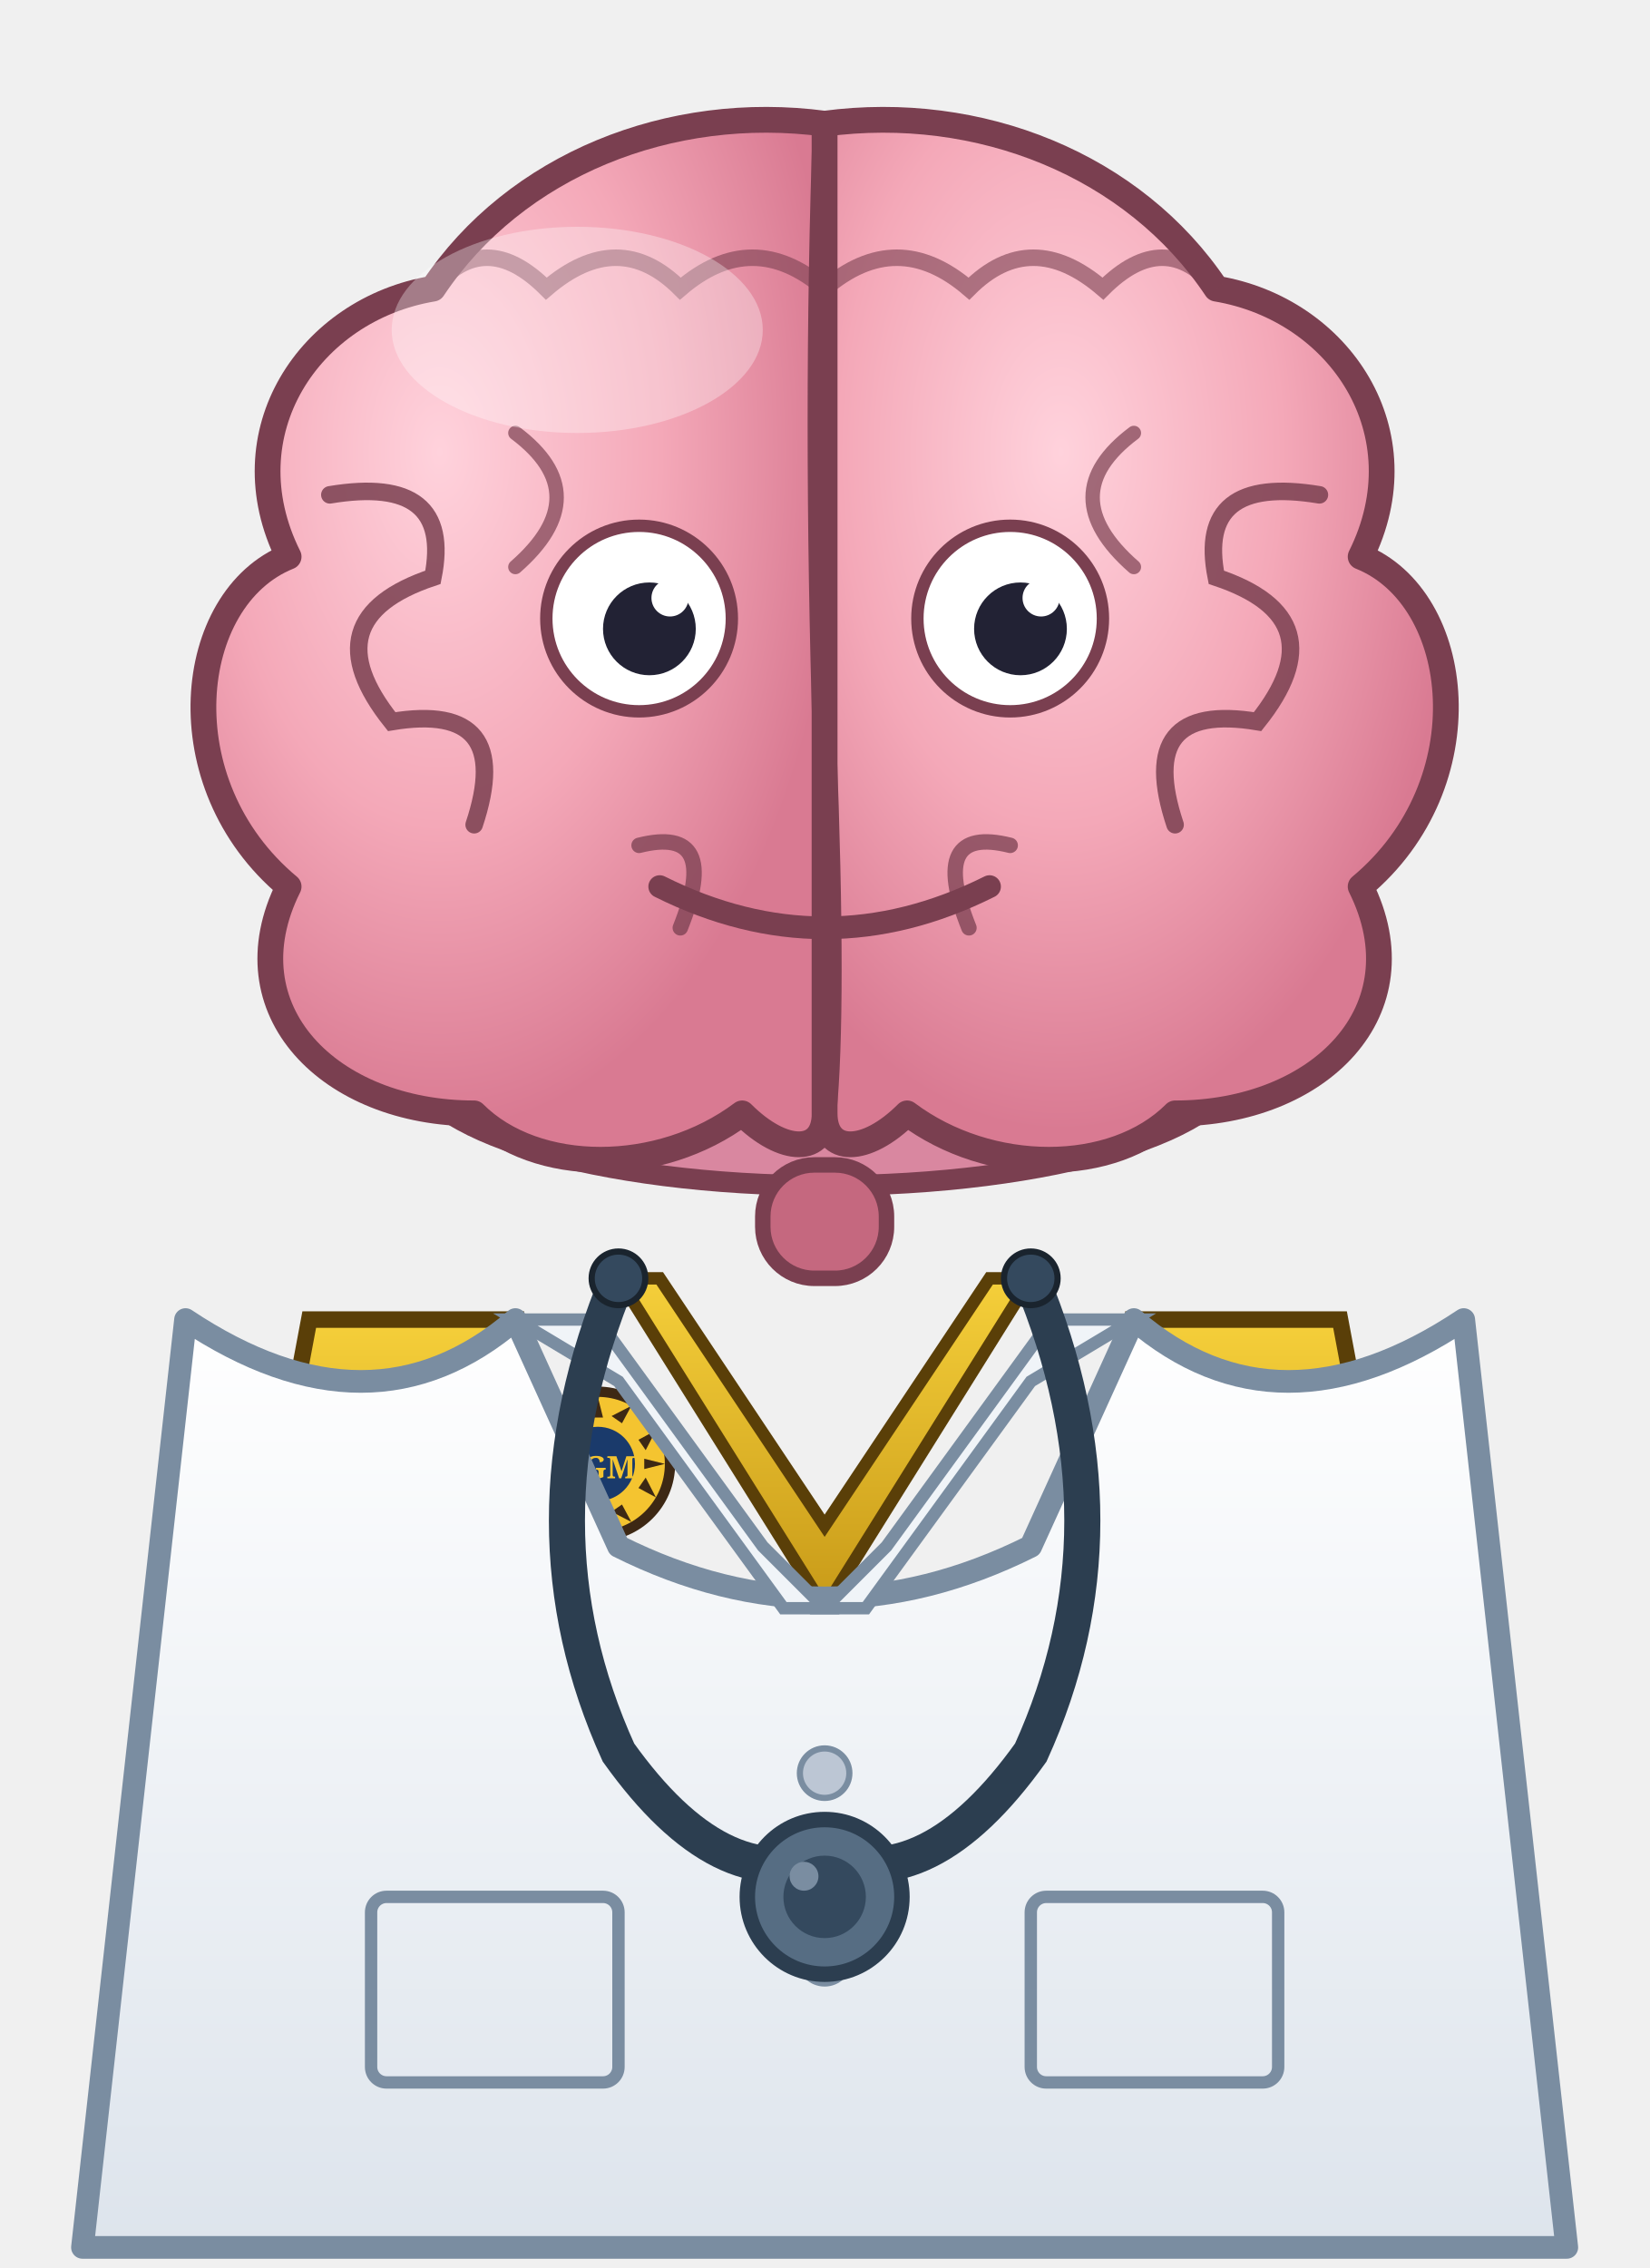
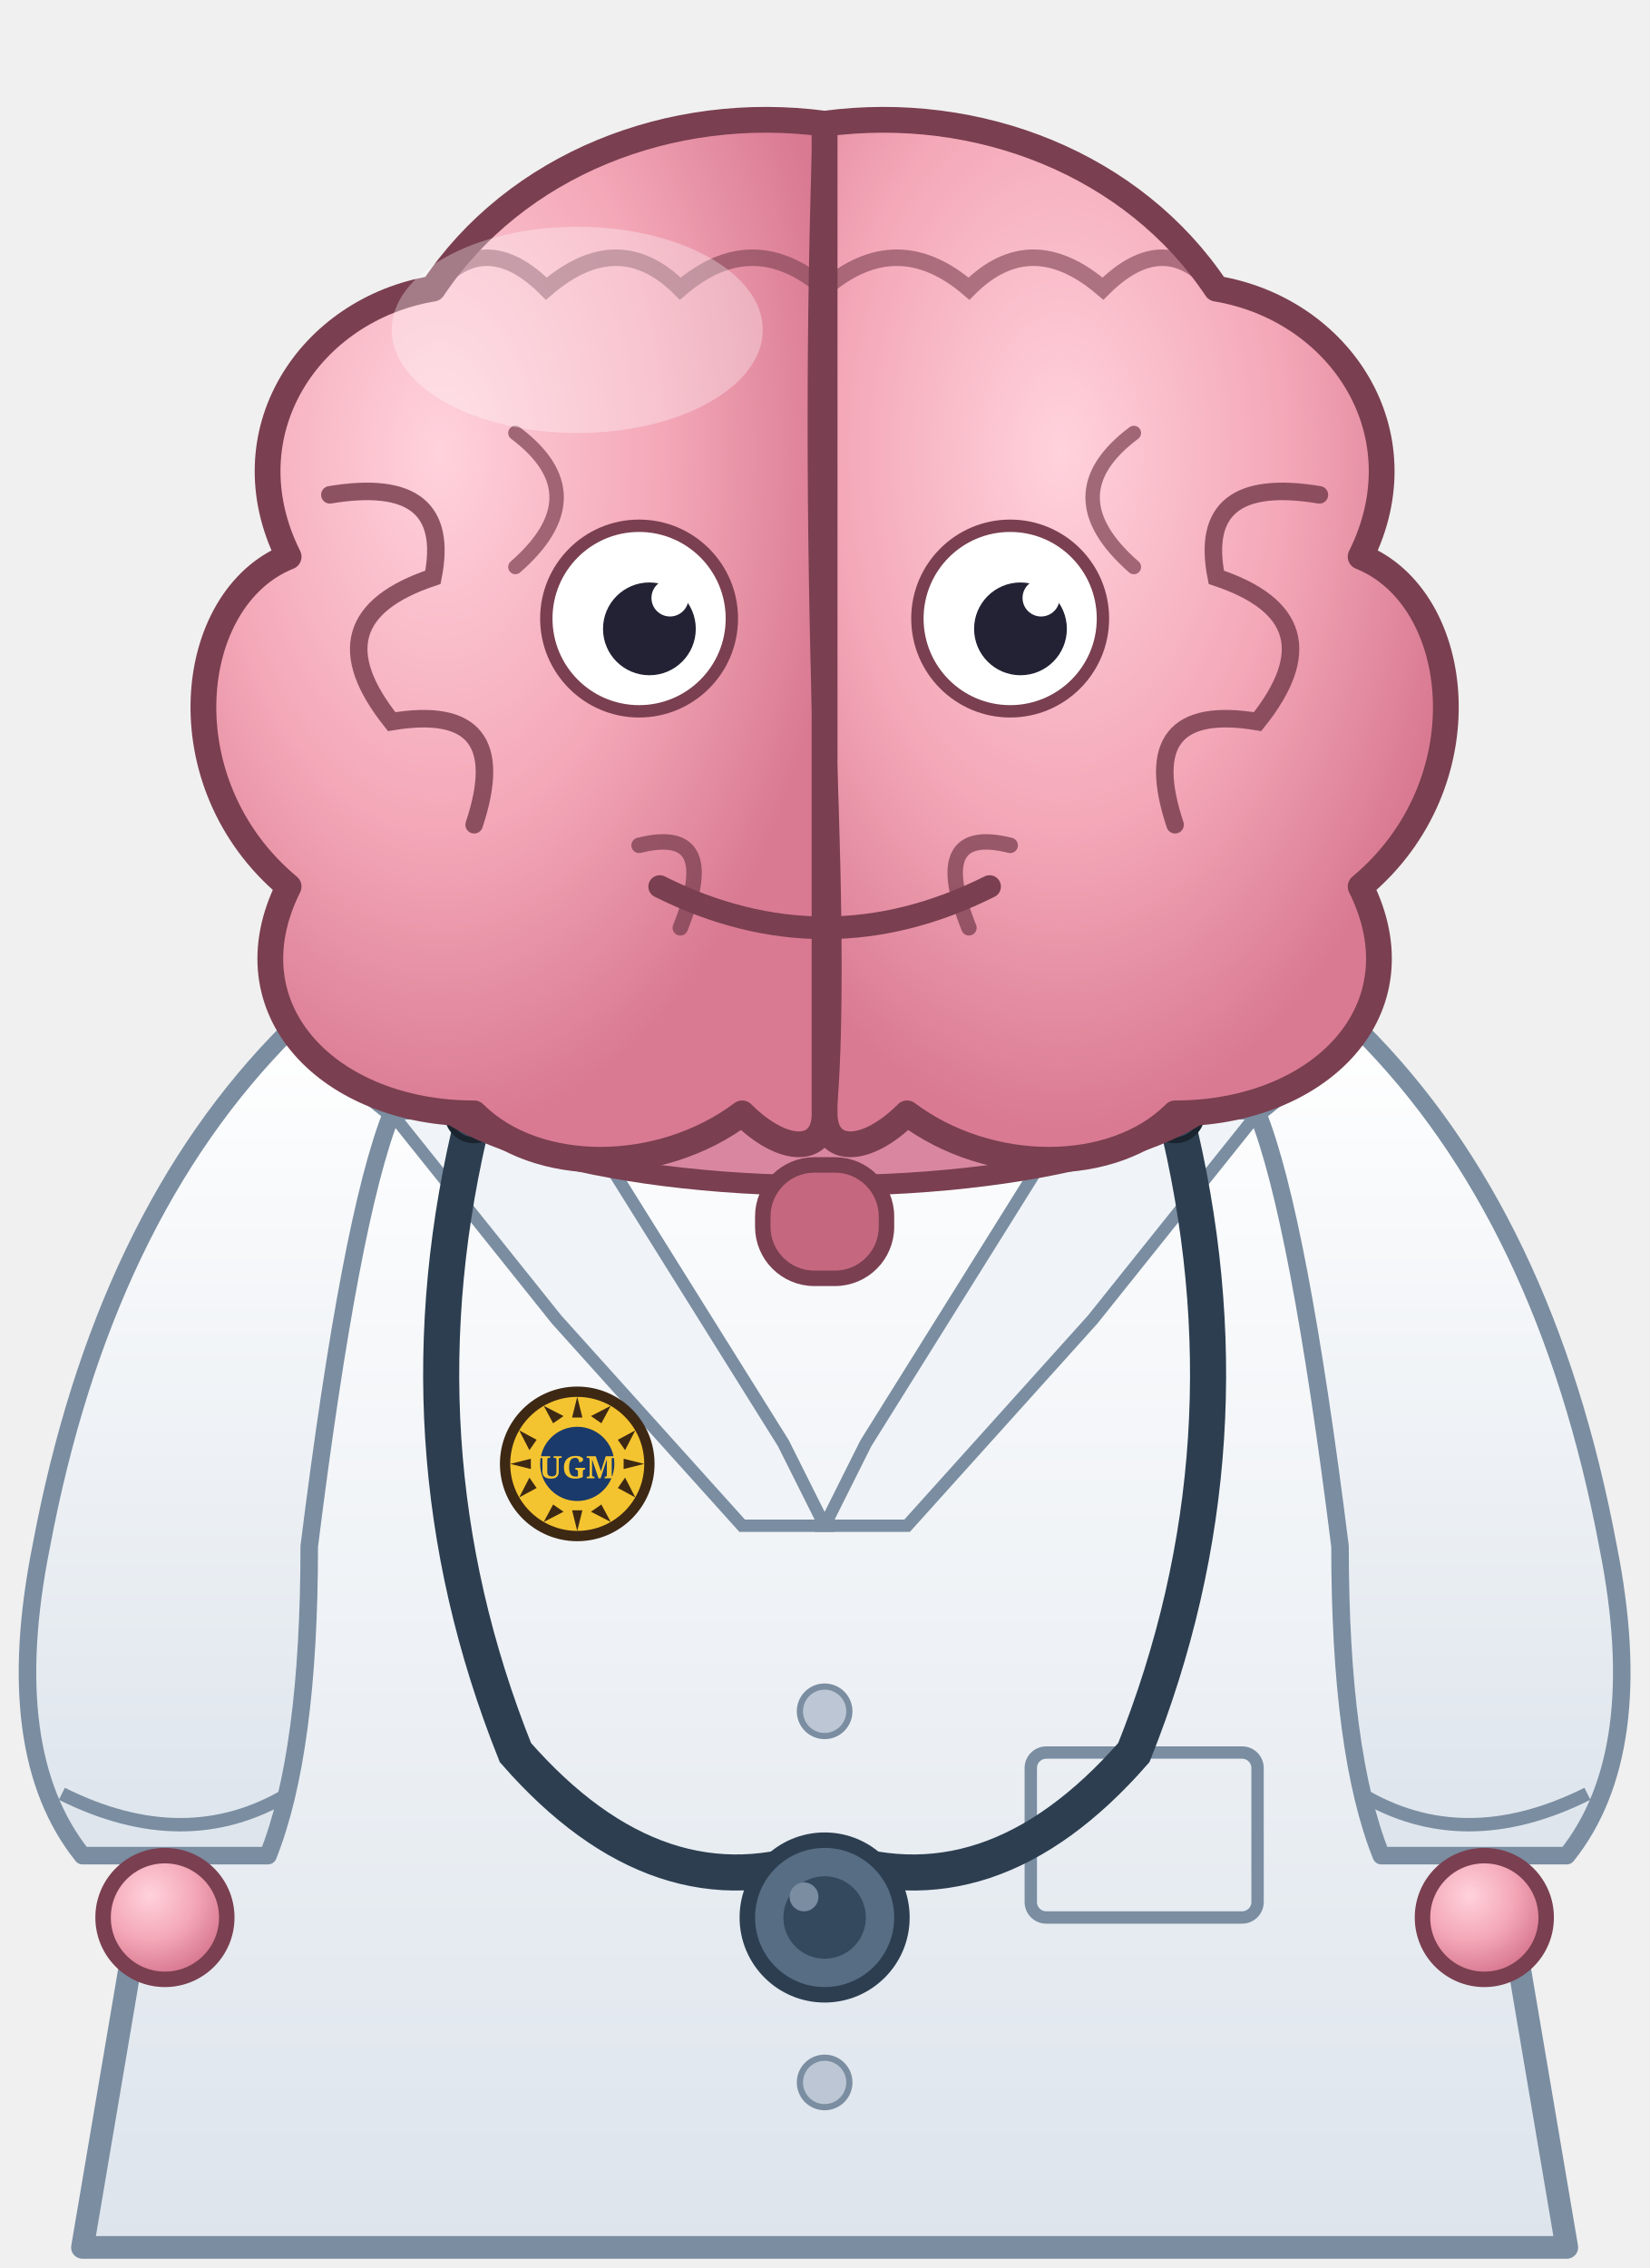
<svg xmlns="http://www.w3.org/2000/svg" viewBox="0 0 160 220" role="img" aria-label="Junior doctor brain mascot - stage 6 of 7">
  <defs>
    <radialGradient id="brain" cx="38%" cy="32%" r="65%">
      <stop offset="0%" stop-color="#ffd2dc" />
      <stop offset="55%" stop-color="#f4a8b8" />
      <stop offset="100%" stop-color="#d97a92" />
    </radialGradient>
    <linearGradient id="goldBlazer" x1="0%" y1="0%" x2="0%" y2="100%">
      <stop offset="0%" stop-color="#f5cf3a" />
      <stop offset="100%" stop-color="#c89a18" />
    </linearGradient>
    <linearGradient id="whiteCoat" x1="0%" y1="0%" x2="0%" y2="100%">
      <stop offset="0%" stop-color="#ffffff" />
      <stop offset="100%" stop-color="#dde4ec" />
    </linearGradient>
  </defs>
-   <path d="M 30,128 L 24,160 L 48,162 L 50,128 Z" fill="url(#goldBlazer)" stroke="#5a3f08" stroke-width="1.6" />
-   <path d="M 130,128 L 136,160 L 112,162 L 110,128 Z" fill="url(#goldBlazer)" stroke="#5a3f08" stroke-width="1.6" />
-   <path d="M 60,124 L 80,156 L 100,124 L 96,124 L 80,148 L 64,124 Z" fill="url(#goldBlazer)" stroke="#5a3f08" stroke-width="1.2" />
-   <g transform="translate(58, 142)">
+   <path d="M 32,108           L 22,140           L 28,140           L 38,108 Z" fill="url(#goldBlazer)" stroke="#5a3f08" stroke-width="1.4" />
+   <path d="M 128,108           L 138,140           L 132,140           L 122,108 Z" fill="url(#goldBlazer)" stroke="#5a3f08" stroke-width="1.4" />
+   <path d="M 60,108 L 80,148 L 100,108 L 96,108 L 80,144 L 64,108 Z" fill="url(#goldBlazer)" stroke="#5a3f08" stroke-width="1" />
+   <path d="M 28,100           L 8,218           L 152,218           L 132,100           Q 128,104 122,108           C 108,114 96,114 88,108           L 80,108           L 72,108           C 64,114 52,114 46,108           Q 32,104 28,100 Z" fill="url(#whiteCoat)" stroke="#7a8da1" stroke-width="2.2" stroke-linejoin="round" />
+   <path d="M 38,108 L 56,108 L 76,140 L 80,148 L 72,148 L 54,128 Z" fill="#f0f4f8" stroke="#7a8da1" stroke-width="1.2" />
+   <path d="M 122,108 L 104,108 L 84,140 L 80,148 L 88,148 L 106,128 Z" fill="#f0f4f8" stroke="#7a8da1" stroke-width="1.2" />
+   <path d="M 28,100           Q 10,118 4,150           Q 0,170 8,180           L 26,180           Q 30,170 30,150           Q 34,118 38,108 Z" fill="url(#whiteCoat)" stroke="#7a8da1" stroke-width="1.7" stroke-linejoin="round" />
+   <path d="M 6,174 Q 18,180 28,174" stroke="#7a8da1" stroke-width="1.3" fill="none" />
+   <circle cx="16" cy="186" r="6" fill="url(#brain)" stroke="#7a3f50" stroke-width="1.5" />
+   <path d="M 132,100           Q 150,118 156,150           Q 160,170 152,180           L 134,180           Q 130,170 130,150           Q 126,118 122,108 Z" fill="url(#whiteCoat)" stroke="#7a8da1" stroke-width="1.7" stroke-linejoin="round" />
+   <path d="M 132,174 Q 142,180 154,174" stroke="#7a8da1" stroke-width="1.3" fill="none" />
+   <circle cx="144" cy="186" r="6" fill="url(#brain)" stroke="#7a3f50" stroke-width="1.5" />
+   <circle cx="80" cy="166" r="2.4" fill="#bcc6d4" stroke="#7a8da1" stroke-width="0.6" />
+   <circle cx="80" cy="184" r="2.4" fill="#bcc6d4" stroke="#7a8da1" stroke-width="0.6" />
+   <circle cx="80" cy="202" r="2.4" fill="#bcc6d4" stroke="#7a8da1" stroke-width="0.6" />
+   <rect x="100" y="170" width="22" height="16" rx="1.5" fill="none" stroke="#7a8da1" stroke-width="1.2" />
+   <path d="M 46,108 Q 38,140 50,170 Q 64,186 80,180 Q 96,186 110,170 Q 122,140 114,108" stroke="#2c3e50" stroke-width="3.5" fill="none" stroke-linecap="round" />
+   <circle cx="46" cy="108" r="2.6" fill="#34495e" stroke="#1a242e" stroke-width="0.6" />
+   <circle cx="114" cy="108" r="2.6" fill="#34495e" stroke="#1a242e" stroke-width="0.6" />
+   <circle cx="80" cy="186" r="7.5" fill="#566d83" stroke="#2c3e50" stroke-width="1.5" />
+   <circle cx="80" cy="186" r="4" fill="#34495e" />
+   <circle cx="78" cy="184" r="1.4" fill="#7a8da1" />
+   <g transform="translate(56, 142)">
    <circle r="7" fill="#f4c430" stroke="#3d2814" stroke-width="1" />
    <g fill="#3d2814">
      <polygon points="0,-6.5 0.5,-4.5 -0.5,-4.5" />
      <polygon points="3.25,-5.63 2.34,-3.94 1.33,-4.64" />
      <polygon points="5.63,-3.25 3.94,-2.34 4.64,-1.33" />
      <polygon points="6.5,0 4.5,-0.5 4.5,0.5" />
      <polygon points="5.63,3.25 3.94,2.34 4.64,1.33" />
      <polygon points="3.25,5.63 2.34,3.94 1.33,4.64" />
      <polygon points="0,6.5 0.5,4.5 -0.5,4.5" />
      <polygon points="-3.25,5.63 -2.34,3.94 -1.33,4.64" />
      <polygon points="-5.63,3.25 -3.94,2.34 -4.64,1.33" />
      <polygon points="-6.5,0 -4.5,-0.5 -4.5,0.5" />
      <polygon points="-5.63,-3.25 -3.94,-2.34 -4.64,-1.33" />
      <polygon points="-3.25,-5.63 -2.34,-3.94 -1.33,-4.64" />
    </g>
    <circle r="3.6" fill="#1a3a6b" />
    <text x="0" y="1.4" font-family="Georgia, serif" font-size="3" font-weight="bold" fill="#f4c430" text-anchor="middle">UGM</text>
  </g>
-   <path d="M 18,128 L 8,218 L 152,218 L 142,128 Q 124,140 110,128 L 100,150 Q 80,160 60,150 L 50,128 Q 36,140 18,128 Z" fill="url(#whiteCoat)" stroke="#7a8da1" stroke-width="2.2" stroke-linejoin="round" />
-   <path d="M 50,128 L 58,128 L 74,150 L 80,156 L 76,156 L 60,134 Z" fill="#f0f4f8" stroke="#7a8da1" stroke-width="1.2" />
-   <path d="M 110,128 L 102,128 L 86,150 L 80,156 L 84,156 L 100,134 Z" fill="#f0f4f8" stroke="#7a8da1" stroke-width="1.2" />
-   <circle cx="80" cy="172" r="2.4" fill="#bcc6d4" stroke="#7a8da1" stroke-width="0.6" />
-   <circle cx="80" cy="190" r="2.4" fill="#bcc6d4" stroke="#7a8da1" stroke-width="0.6" />
-   <rect x="100" y="184" width="24" height="18" rx="1.5" fill="none" stroke="#7a8da1" stroke-width="1.2" />
-   <rect x="36" y="184" width="24" height="18" rx="1.5" fill="none" stroke="#7a8da1" stroke-width="1.2" />
-   <path d="M 60,124 Q 50,148 60,170 Q 70,184 80,180 Q 90,184 100,170 Q 110,148 100,124" stroke="#2c3e50" stroke-width="3.5" fill="none" stroke-linecap="round" />
-   <circle cx="60" cy="124" r="2.6" fill="#34495e" stroke="#1a242e" stroke-width="0.6" />
-   <circle cx="100" cy="124" r="2.6" fill="#34495e" stroke="#1a242e" stroke-width="0.6" />
-   <circle cx="80" cy="184" r="7.5" fill="#566d83" stroke="#2c3e50" stroke-width="1.5" />
-   <circle cx="80" cy="184" r="4" fill="#34495e" />
-   <circle cx="78" cy="182" r="1.4" fill="#7a8da1" />
  <ellipse cx="80" cy="103" rx="40" ry="12" fill="#d987a0" stroke="#7a3f50" stroke-width="2" />
  <path d="M44,103 Q52,98 60,104 Q68,98 76,104 Q84,98 92,104 Q100,98 108,104 Q114,99 116,103" stroke="#7a3f50" stroke-width="1.2" fill="none" opacity="0.65" />
  <rect x="74" y="113" width="12" height="11" rx="5" fill="#c5687f" stroke="#7a3f50" stroke-width="1.5" />
  <path d="M 80,12 C 65,10 50,16 42,28 C 30,30 22,42 28,54 C 18,58 16,76 28,86 C 22,98 32,108 46,108 C 52,114 64,114 72,108 C 76,112 80,112 80,108 Z" fill="url(#brain)" stroke="#7a3f50" stroke-width="2.5" stroke-linejoin="round" />
  <path d="M 80,12 C 95,10 110,16 118,28 C 130,30 138,42 132,54 C 142,58 144,76 132,86 C 138,98 128,108 114,108 C 108,114 96,114 88,108 C 84,112 80,112 80,108 Z" fill="url(#brain)" stroke="#7a3f50" stroke-width="2.5" stroke-linejoin="round" />
  <path d="M 42,28 Q 47,22 53,28 Q 60,22 66,28 Q 73,22 80,28 Q 87,22 94,28 Q 100,22 107,28 Q 113,22 118,28" stroke="#7a3f50" stroke-width="1.6" fill="none" opacity="0.6" />
  <path d="M 80,12 Q 79,40 80,72 Q 81,98 80,108" stroke="#7a3f50" stroke-width="2.3" fill="none" stroke-linecap="round" />
  <path d="M 32,48 Q 44,46 42,56 Q 30,60 38,70 Q 50,68 46,80" stroke="#7a3f50" stroke-width="1.7" fill="none" stroke-linecap="round" opacity="0.85" />
  <path d="M 50,42 Q 58,48 50,55" stroke="#7a3f50" stroke-width="1.4" fill="none" stroke-linecap="round" opacity="0.7" />
  <path d="M 62,82 Q 70,80 66,90" stroke="#7a3f50" stroke-width="1.5" fill="none" stroke-linecap="round" opacity="0.75" />
  <path d="M 128,48 Q 116,46 118,56 Q 130,60 122,70 Q 110,68 114,80" stroke="#7a3f50" stroke-width="1.7" fill="none" stroke-linecap="round" opacity="0.85" />
  <path d="M 110,42 Q 102,48 110,55" stroke="#7a3f50" stroke-width="1.4" fill="none" stroke-linecap="round" opacity="0.7" />
  <path d="M 98,82 Q 90,80 94,90" stroke="#7a3f50" stroke-width="1.5" fill="none" stroke-linecap="round" opacity="0.75" />
  <ellipse cx="56" cy="32" rx="18" ry="10" fill="white" opacity="0.32" />
  <circle cx="62" cy="60" r="9" fill="white" stroke="#7a3f50" stroke-width="1.2" />
  <circle cx="98" cy="60" r="9" fill="white" stroke="#7a3f50" stroke-width="1.2" />
  <circle cx="63" cy="61" r="4.5" fill="#222234" />
  <circle cx="99" cy="61" r="4.5" fill="#222234" />
  <circle cx="65" cy="58" r="1.8" fill="white" />
  <circle cx="101" cy="58" r="1.8" fill="white" />
  <path d="M 64,86 Q 80,94 96,86" stroke="#7a3f50" stroke-width="2.2" fill="none" stroke-linecap="round" />
</svg>
